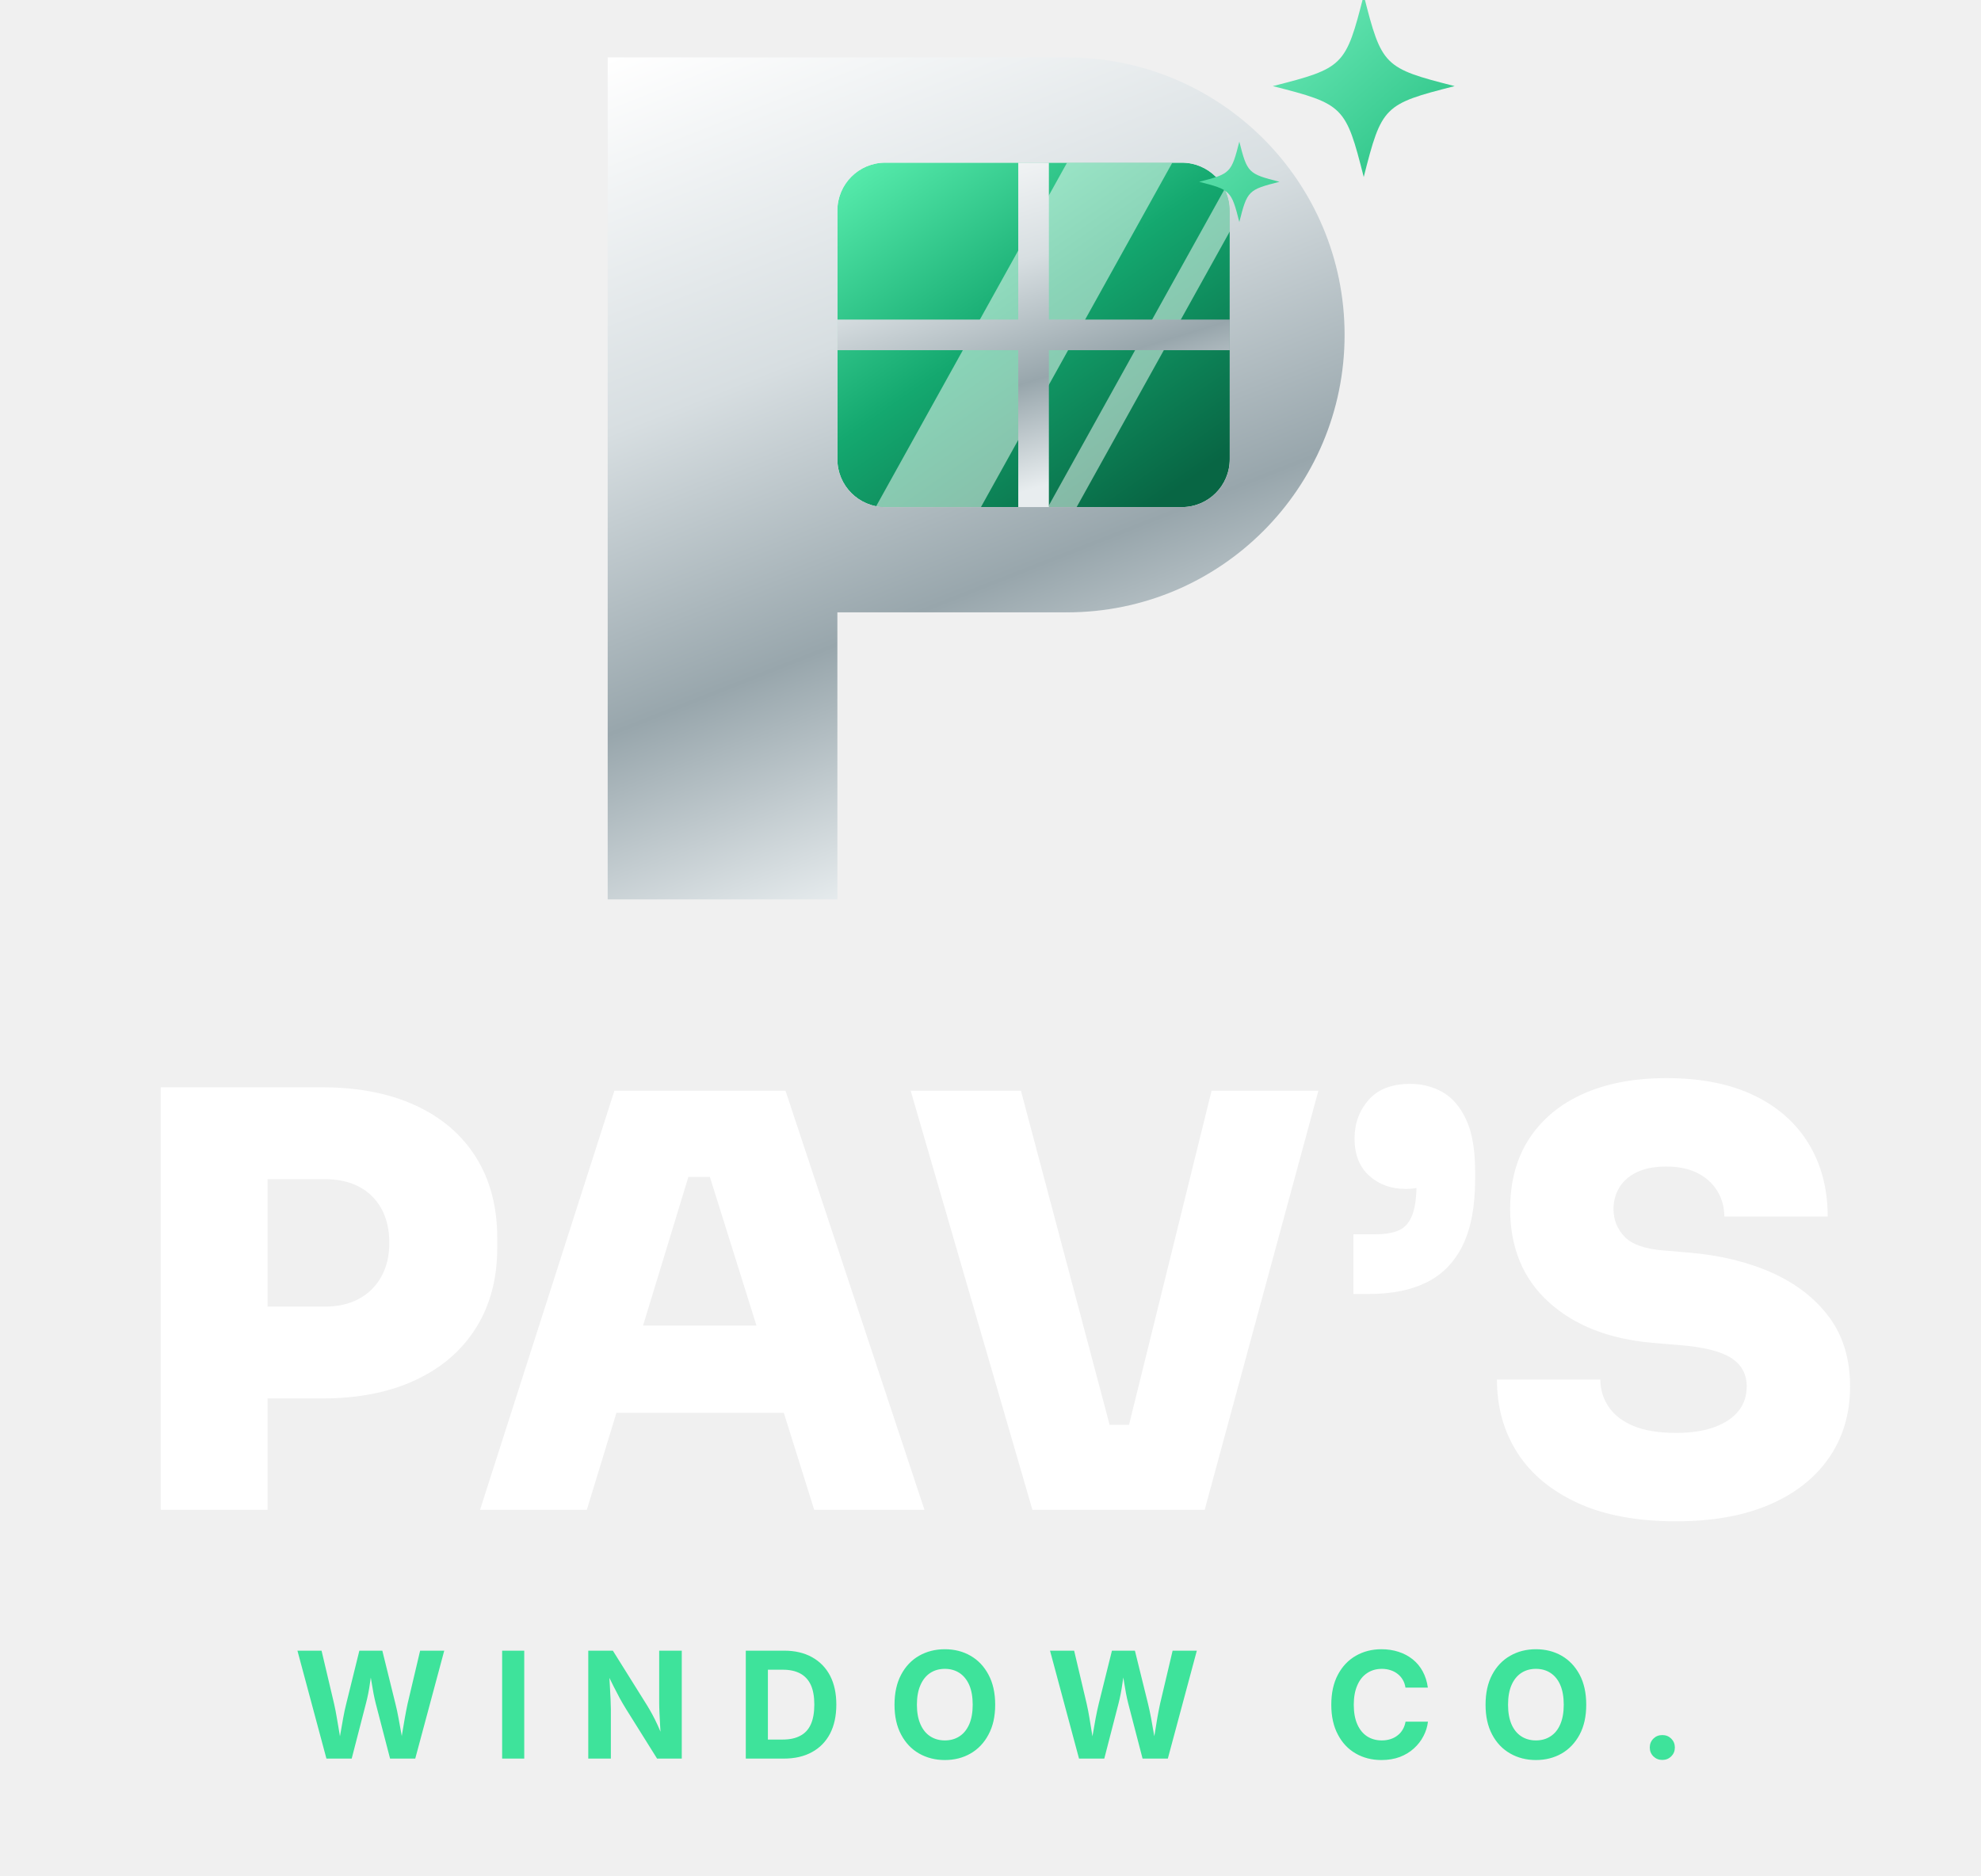
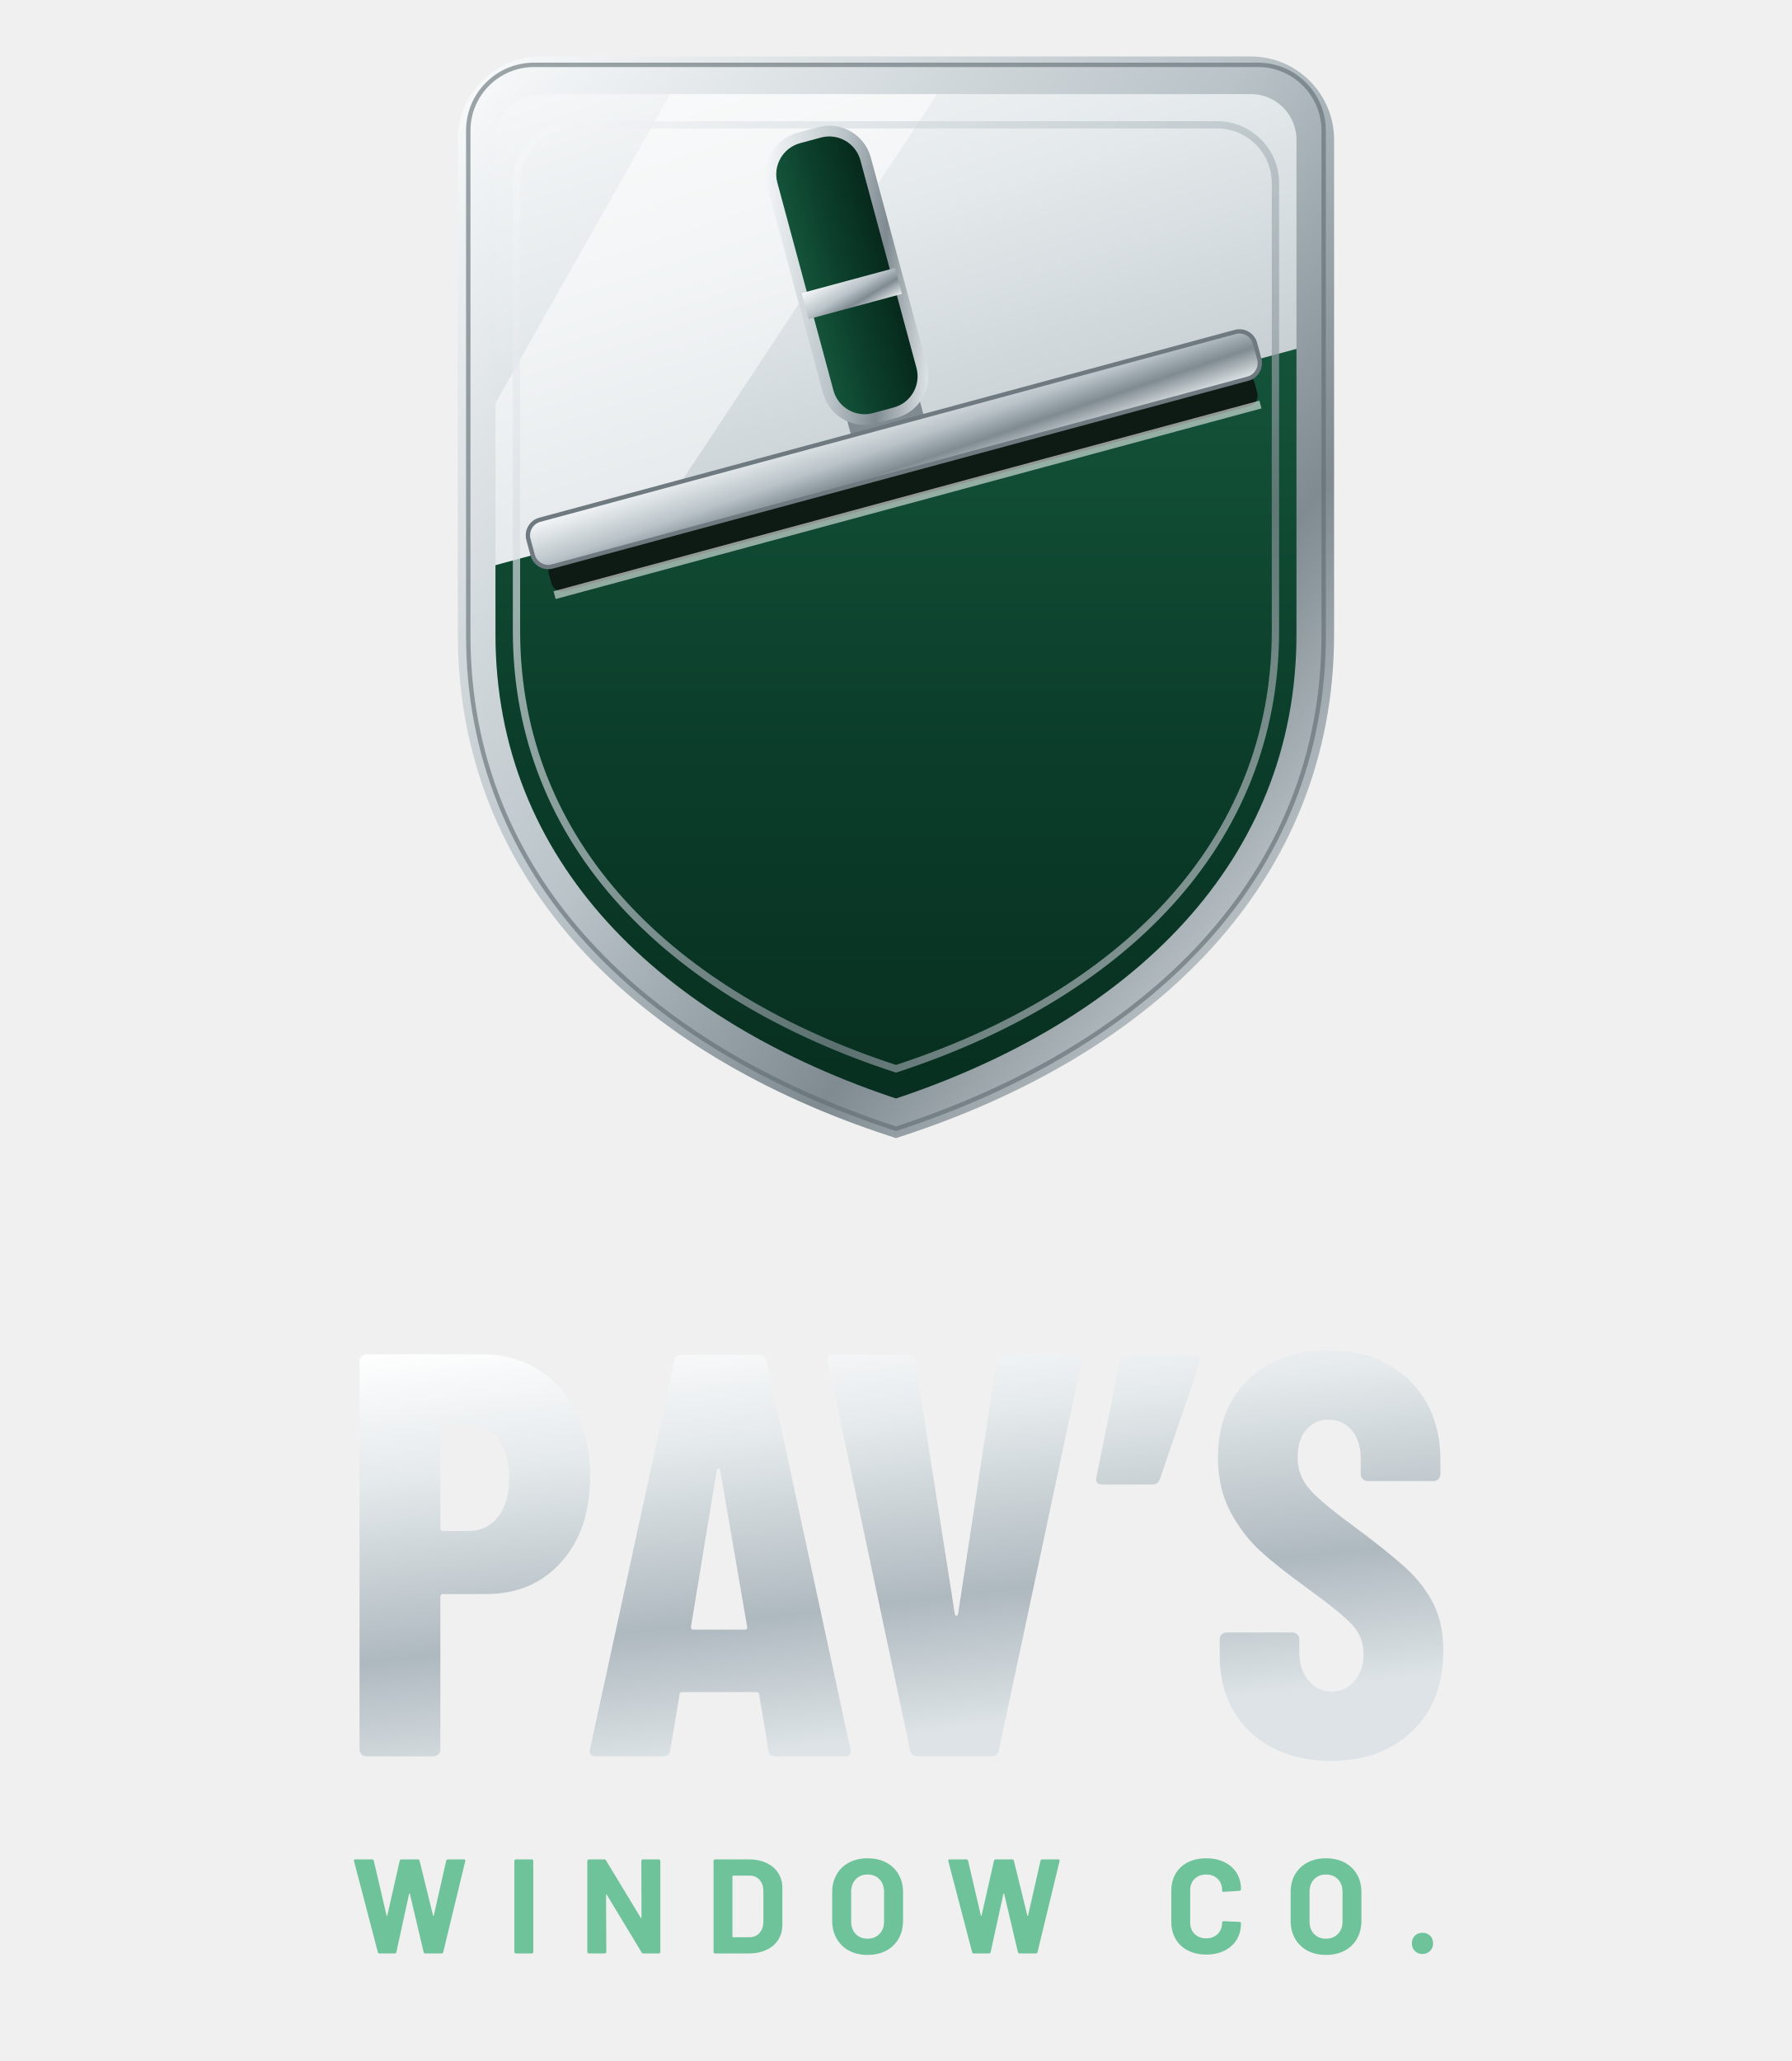
- <svg xmlns="http://www.w3.org/2000/svg" viewBox="0 0 207 196" width="207" height="196">
+ <svg xmlns="http://www.w3.org/2000/svg" viewBox="0 0 200 230" width="200" height="230">
  <defs>
-     <clipPath id="s-night-clip">
-       <path d="M39 17H70A5 5 0 0 1 75 22V48A5 5 0 0 1 70 53H39A5 5 0 0 1 34 48V22A5 5 0 0 1 39 17Z" />
+     <clipPath id="ls-night-c">
+       <path d="M34 14H166A12 12 0 0 1 178 26V118C178 162 146 193 100 208C54 193 22 162 22 118V26A12 12 0 0 1 34 14Z" />
    </clipPath>
-     <linearGradient id="s-night-body" x1="0" y1="0" x2="0.35" y2="1">
+     <linearGradient id="ls-night-silver" x1="0" y1="0" x2="0.3" y2="1">
      <stop offset="0" stop-color="#FFFFFF" />
-       <stop offset="0.4" stop-color="#D7DEE1" />
-       <stop offset="0.72" stop-color="#98A6AC" />
-       <stop offset="1" stop-color="#E8EDEF" />
+       <stop offset="0.3" stop-color="#E4E9EB" />
+       <stop offset="0.7" stop-color="#AEB9BF" />
+       <stop offset="1" stop-color="#DDE3E6" />
    </linearGradient>
-     <linearGradient id="s-night-win" x1="0" y1="0" x2="0.8" y2="1">
-       <stop offset="0" stop-color="#5BF0B0" />
-       <stop offset="0.5" stop-color="#14A86F" />
-       <stop offset="1" stop-color="#086644" />
+     <linearGradient id="ls-night-rim" x1="0" y1="0" x2="1" y2="1">
+       <stop offset="0" stop-color="#F7F9FA" />
+       <stop offset="0.45" stop-color="#B9C3C8" />
+       <stop offset="0.7" stop-color="#7F8B91" />
+       <stop offset="1" stop-color="#E6EBED" />
    </linearGradient>
-     <linearGradient id="s-night-spark" x1="0" y1="0" x2="1" y2="1">
-       <stop offset="0" stop-color="#7FF5C6" />
-       <stop offset="1" stop-color="#19B878" />
+     <linearGradient id="ls-night-green" x1="0" y1="0" x2="0" y2="1">
+       <stop offset="0" stop-color="#15563B" />
+       <stop offset="0.45" stop-color="#0B3D2A" />
+       <stop offset="1" stop-color="#06271B" />
+     </linearGradient>
+     <linearGradient id="ls-night-handle" x1="0" y1="0" x2="1" y2="0">
+       <stop offset="0" stop-color="#15563B" />
+       <stop offset="0.5" stop-color="#0B3D2A" />
+       <stop offset="1" stop-color="#06271B" />
    </linearGradient>
  </defs>
-   <g transform="translate(53.50 0)">
-     <path d="M39 17H70A5 5 0 0 1 75 22V48A5 5 0 0 1 70 53H39A5 5 0 0 1 34 48V22A5 5 0 0 1 39 17Z" fill="url(#s-night-win)" />
-     <path d="M38 53L58 17h11L49 53ZM56 53L76 17h3L59 53Z" fill="#FFFFFF" opacity="0.5" clip-path="url(#s-night-clip)" />
-     <path d="M52.9 17h3.2v36h-3.2ZM34 33.4h41v3.2h-41Z" fill="url(#s-night-body)" />
-     <path fill-rule="evenodd" d="M10 6H58A29 29 0 0 1 58 64H34V94H10ZM39 17H70A5 5 0 0 1 75 22V48A5 5 0 0 1 70 53H39A5 5 0 0 1 34 48V22A5 5 0 0 1 39 17Z" fill="url(#s-night-body)" />
-     <path d="M89 -0.5C90.881 6.91 91.09 7.119 98.5 9C91.09 10.881 90.881 11.09 89 18.5C87.119 11.09 86.91 10.881 79.5 9C86.91 7.119 87.119 6.91 89 -0.5ZM76 14.8C76.832 18.076 76.924 18.168 80.2 19C76.924 19.832 76.832 19.924 76 23.2C75.168 19.924 75.076 19.832 71.8 19C75.076 18.168 75.168 18.076 76 14.8Z" fill="url(#s-night-spark)" />
+   <g transform="translate(40.00 0) scale(0.6)">
+     <g clip-path="url(#ls-night-c)">
+       <rect width="200" height="220" fill="url(#ls-night-silver)" />
+       <path d="M60 14L110 14L40 120L0 120Z" fill="#FFFFFF" opacity="0.5" />
+       <path d="M0 112L200 58L200 240L0 240Z" fill="url(#ls-night-green)" />
+       <path d="M34 14H166A12 12 0 0 1 178 26V118C178 162 146 193 100 208C54 193 22 162 22 118V26A12 12 0 0 1 34 14Z" fill="none" stroke="url(#ls-night-rim)" stroke-width="1.5" opacity="0.7" transform="translate(100 111) scale(0.905) translate(-100 -111)" />
+     </g>
+     <g transform="translate(100 85) rotate(-15.11)">
+       <rect x="-7" y="-14" width="14" height="10" fill="#7F8B91" />
+       <rect x="-9" y="-62" width="18" height="54" rx="7" fill="url(#ls-night-handle)" stroke="url(#ls-night-rim)" stroke-width="2" />
+       <rect x="-9" y="-34" width="18" height="5" fill="url(#ls-night-rim)" />
+       <rect x="-68" y="2" width="136" height="6" rx="2" fill="#0E1A14" />
+       <rect x="-68" y="7.5" width="136" height="1.5" fill="#FFFFFF" opacity="0.55" />
+       <rect x="-70" y="-6" width="140" height="9" rx="3" fill="url(#ls-night-rim)" stroke="#6E7A80" stroke-width="0.8" />
+     </g>
+     <path d="M34 14H166A12 12 0 0 1 178 26V118C178 162 146 193 100 208C54 193 22 162 22 118V26A12 12 0 0 1 34 14Z" fill="none" stroke="url(#ls-night-rim)" stroke-width="7" />
+     <path d="M34 14H166A12 12 0 0 1 178 26V118C178 162 146 193 100 208C54 193 22 162 22 118V26A12 12 0 0 1 34 14Z" fill="none" stroke="#5E6A70" stroke-width="0.8" transform="translate(100 111) scale(1.02) translate(-100 -111)" opacity="0.6" />
  </g>
-   <path fill="#FFFFFF" d="M33.66 146.16L26.76 146.16L26.76 136.56L33.96 136.56Q36.00 136.56 37.50 135.75Q39.00 134.94 39.84 133.44Q40.68 131.94 40.68 129.90L40.68 129.90Q40.68 127.80 39.84 126.30Q39.00 124.80 37.50 124.02Q36.00 123.24 33.96 123.24L33.96 123.24L26.76 123.24L26.76 113.64L33.66 113.64Q39.30 113.64 43.41 115.53Q47.52 117.42 49.74 120.96Q51.96 124.50 51.96 129.42L51.96 129.42L51.96 130.38Q51.96 135.24 49.74 138.78Q47.52 142.32 43.41 144.24Q39.30 146.16 33.66 146.16L33.66 146.16ZM27.96 157.80L16.80 157.80L16.80 113.64L27.96 113.64L27.96 157.80ZM61.32 157.80L50.16 157.80L64.20 114.00L82.08 114.00L96.60 157.80L85.08 157.80L73.80 121.80L76.98 123.00L69.06 123.00L72.30 121.80L61.32 157.80ZM84.96 147.66L61.62 147.66L64.98 138.54L81.60 138.54L84.96 147.66ZM125.88 157.80L107.88 157.80L95.16 114.00L106.68 114.00L116.22 149.94L114.12 148.92L119.88 148.92L117.72 149.94L126.60 114.00L137.76 114.00L125.88 157.80ZM143.04 135.24L141.42 135.24L141.42 129L143.70 129Q145.26 129 146.19 128.58Q147.12 128.16 147.57 126.99Q148.02 125.82 148.02 123.66L148.02 123.66L148.02 119.28L150.00 123.36Q149.58 123.72 148.74 123.99Q147.90 124.26 146.88 124.26L146.88 124.26Q144.60 124.26 143.07 122.88Q141.54 121.50 141.54 118.98L141.54 118.98Q141.54 116.64 143.01 114.96Q144.48 113.28 147.36 113.28L147.36 113.28Q149.22 113.28 150.75 114.15Q152.28 115.02 153.21 117.03Q154.14 119.04 154.14 122.46L154.14 122.46L154.14 123.24Q154.14 127.44 152.88 130.08Q151.62 132.72 149.16 133.98Q146.70 135.24 143.04 135.24L143.04 135.24ZM175.14 159L175.14 159Q169.02 159 164.85 157.08Q160.68 155.16 158.55 151.83Q156.42 148.50 156.42 144.18L156.42 144.18L167.22 144.18Q167.22 145.74 168.09 147.03Q168.96 148.32 170.70 149.04Q172.44 149.76 175.14 149.76L175.14 149.76Q177.48 149.76 179.13 149.16Q180.78 148.56 181.65 147.48Q182.52 146.40 182.52 144.90L182.52 144.90Q182.52 142.98 180.90 141.93Q179.28 140.88 175.44 140.58L175.44 140.58L172.62 140.34Q165.84 139.74 161.82 136.08Q157.80 132.42 157.80 126.36L157.80 126.36Q157.80 122.04 159.81 118.98Q161.82 115.92 165.48 114.30Q169.14 112.68 174.12 112.68L174.12 112.68Q179.52 112.68 183.27 114.48Q187.02 116.28 189.00 119.55Q190.98 122.82 190.98 127.14L190.98 127.14L180.18 127.14Q180.18 125.70 179.46 124.50Q178.74 123.30 177.39 122.61Q176.04 121.92 174.12 121.92L174.12 121.92Q172.32 121.92 171.09 122.49Q169.86 123.06 169.23 124.08Q168.60 125.10 168.60 126.36L168.60 126.36Q168.60 128.04 169.74 129.24Q170.88 130.44 173.70 130.68L173.70 130.68L176.52 130.92Q181.44 131.34 185.22 133.05Q189.00 134.76 191.16 137.70Q193.32 140.64 193.32 144.90L193.32 144.90Q193.32 149.16 191.13 152.34Q188.94 155.52 184.89 157.26Q180.84 159 175.14 159Z" />
-   <path fill="#3EE39B" d="M36.75 183.80L34.11 183.80L31.08 172.52L33.60 172.52L34.91 178.07Q35.07 178.77 35.20 179.56Q35.34 180.35 35.47 181.15Q35.59 181.95 35.72 182.68L35.72 182.68L35.31 182.68Q35.44 181.95 35.58 181.15Q35.72 180.35 35.86 179.56Q36.00 178.77 36.18 178.07L36.18 178.07L37.55 172.52L39.95 172.52L41.32 178.07Q41.50 178.77 41.64 179.56Q41.79 180.35 41.93 181.15Q42.07 181.95 42.20 182.68L42.20 182.68L41.78 182.68Q41.91 181.95 42.03 181.15Q42.16 180.35 42.30 179.56Q42.44 178.77 42.59 178.07L42.59 178.07L43.90 172.52L46.42 172.52L43.39 183.80L40.76 183.80L39.26 178.03Q39.02 177.07 38.85 175.95Q38.67 174.83 38.46 173.64L38.46 173.64L39.04 173.64Q38.80 174.80 38.66 175.91Q38.51 177.01 38.24 178.03L38.24 178.03L36.75 183.80ZM52.47 172.52L54.78 172.52L54.78 183.80L52.47 183.80L52.47 172.52ZM63.83 183.80L61.47 183.80L61.47 172.52L64.04 172.52L67.61 178.23Q67.88 178.67 68.16 179.18Q68.44 179.70 68.73 180.33Q69.02 180.95 69.31 181.74L69.31 181.74L69.08 181.74Q69.02 181.11 68.98 180.40Q68.94 179.69 68.91 179.04Q68.88 178.39 68.88 177.93L68.88 177.93L68.88 172.52L71.24 172.52L71.24 183.80L68.66 183.80L65.42 178.62Q65.06 178.04 64.76 177.49Q64.46 176.94 64.13 176.28Q63.80 175.62 63.35 174.70L63.35 174.70L63.64 174.70Q63.69 175.51 63.73 176.26Q63.78 177.01 63.80 177.62Q63.83 178.23 63.83 178.62L63.83 178.62L63.83 183.80ZM81.90 183.80L81.90 183.80L78.98 183.80L78.98 181.81L81.79 181.81Q82.88 181.81 83.61 181.42Q84.35 181.04 84.72 180.23Q85.09 179.42 85.09 178.15L85.09 178.15Q85.09 176.90 84.72 176.09Q84.34 175.29 83.61 174.90Q82.88 174.51 81.80 174.51L81.80 174.51L78.92 174.51L78.92 172.52L81.94 172.52Q83.63 172.52 84.85 173.20Q86.08 173.88 86.74 175.14Q87.39 176.40 87.39 178.15L87.39 178.15Q87.39 179.92 86.74 181.18Q86.08 182.45 84.85 183.12Q83.62 183.80 81.90 183.80ZM77.93 172.52L80.24 172.52L80.24 183.80L77.93 183.80L77.93 172.52ZM98.73 183.95L98.73 183.95Q97.24 183.95 96.04 183.27Q94.85 182.59 94.16 181.29Q93.47 180.00 93.47 178.17L93.47 178.17Q93.47 176.33 94.16 175.03Q94.85 173.73 96.04 173.05Q97.24 172.37 98.73 172.37L98.73 172.37Q100.23 172.37 101.41 173.05Q102.60 173.73 103.29 175.03Q103.99 176.33 103.99 178.17L103.99 178.17Q103.99 180.00 103.29 181.29Q102.60 182.59 101.41 183.27Q100.23 183.95 98.73 183.95ZM98.73 181.90L98.73 181.90Q99.60 181.90 100.26 181.47Q100.91 181.05 101.28 180.21Q101.64 179.37 101.64 178.17L101.64 178.17Q101.64 176.95 101.28 176.11Q100.91 175.28 100.26 174.85Q99.60 174.42 98.73 174.42L98.73 174.42Q97.86 174.42 97.20 174.85Q96.54 175.29 96.18 176.12Q95.81 176.96 95.81 178.17L95.81 178.17Q95.81 179.37 96.18 180.21Q96.54 181.04 97.20 181.47Q97.86 181.90 98.73 181.90ZM115.39 183.80L112.75 183.80L109.72 172.52L112.24 172.52L113.55 178.07Q113.71 178.77 113.84 179.56Q113.97 180.35 114.10 181.15Q114.23 181.95 114.35 182.68L114.35 182.68L113.94 182.68Q114.08 181.95 114.21 181.15Q114.35 180.35 114.49 179.56Q114.64 178.77 114.81 178.07L114.81 178.07L116.19 172.52L118.59 172.52L119.96 178.07Q120.13 178.77 120.28 179.56Q120.42 180.35 120.56 181.15Q120.70 181.95 120.84 182.68L120.84 182.68L120.41 182.68Q120.54 181.95 120.67 181.15Q120.79 180.35 120.93 179.56Q121.07 178.77 121.22 178.07L121.22 178.07L122.53 172.52L125.06 172.52L122.03 183.80L119.39 183.80L117.89 178.03Q117.65 177.07 117.48 175.95Q117.31 174.83 117.10 173.64L117.10 173.64L117.67 173.64Q117.44 174.80 117.29 175.91Q117.14 177.01 116.88 178.03L116.88 178.03L115.39 183.80ZM144.35 183.95L144.35 183.95Q142.85 183.95 141.67 183.27Q140.48 182.59 139.80 181.29Q139.11 180.00 139.11 178.17L139.11 178.17Q139.11 176.33 139.80 175.03Q140.49 173.73 141.68 173.05Q142.87 172.37 144.35 172.37L144.35 172.37Q145.31 172.37 146.14 172.64Q146.97 172.91 147.61 173.42Q148.26 173.94 148.66 174.68Q149.07 175.43 149.20 176.38L149.20 176.38L146.86 176.38Q146.79 175.91 146.57 175.55Q146.36 175.19 146.03 174.94Q145.71 174.69 145.30 174.56Q144.88 174.42 144.40 174.42L144.40 174.42Q143.52 174.42 142.86 174.86Q142.19 175.30 141.83 176.14Q141.46 176.97 141.46 178.17L141.46 178.17Q141.46 179.39 141.83 180.22Q142.20 181.05 142.86 181.48Q143.52 181.90 144.39 181.90L144.39 181.90Q144.87 181.90 145.28 181.77Q145.70 181.64 146.03 181.38Q146.36 181.13 146.57 180.77Q146.79 180.40 146.87 179.94L146.87 179.94L149.21 179.94Q149.12 180.73 148.74 181.45Q148.37 182.17 147.75 182.73Q147.13 183.30 146.27 183.63Q145.42 183.95 144.35 183.95ZM160.49 183.95L160.49 183.95Q159.00 183.95 157.81 183.27Q156.61 182.59 155.92 181.29Q155.23 180.00 155.23 178.17L155.23 178.17Q155.23 176.33 155.92 175.03Q156.61 173.73 157.81 173.05Q159.00 172.37 160.49 172.37L160.49 172.37Q161.99 172.37 163.18 173.05Q164.36 173.73 165.06 175.03Q165.75 176.33 165.75 178.17L165.75 178.17Q165.75 180.00 165.06 181.29Q164.36 182.59 163.18 183.27Q161.99 183.95 160.49 183.95ZM160.49 181.90L160.49 181.90Q161.37 181.90 162.02 181.47Q162.68 181.05 163.04 180.21Q163.40 179.37 163.40 178.17L163.40 178.17Q163.40 176.95 163.04 176.11Q162.68 175.28 162.02 174.85Q161.37 174.42 160.49 174.42L160.49 174.42Q159.62 174.42 158.96 174.85Q158.30 175.29 157.94 176.12Q157.58 176.96 157.58 178.17L157.58 178.17Q157.58 179.37 157.94 180.21Q158.30 181.04 158.96 181.47Q159.62 181.90 160.49 181.90ZM173.70 183.94L173.70 183.94Q173.15 183.94 172.77 183.57Q172.39 183.19 172.39 182.64L172.39 182.64Q172.39 182.09 172.77 181.71Q173.15 181.34 173.70 181.34L173.70 181.34Q174.25 181.34 174.63 181.71Q175.01 182.09 175.01 182.64L175.01 182.64Q175.01 183.19 174.63 183.57Q174.25 183.94 173.70 183.94Z" />
+   <path d="M53.82 151.14Q57.34 151.14 60.10 152.86Q62.85 154.59 64.35 157.70Q65.86 160.80 65.86 164.77L65.86 164.77Q65.86 170.72 62.66 174.30Q59.46 177.89 54.27 177.89L54.27 177.89L49.47 177.89Q49.15 177.89 49.15 178.21L49.15 178.21L49.15 195.23Q49.15 195.55 48.93 195.78Q48.70 196 48.38 196L48.38 196L40.90 196Q40.58 196 40.35 195.78Q40.13 195.55 40.13 195.23L40.13 195.23L40.13 151.90Q40.13 151.58 40.35 151.36Q40.58 151.14 40.90 151.14L40.90 151.14L53.82 151.14ZM52.29 170.85Q54.34 170.85 55.58 169.28Q56.83 167.71 56.83 164.96L56.83 164.96Q56.83 162.14 55.58 160.54Q54.34 158.94 52.29 158.94L52.29 158.94L49.47 158.94Q49.15 158.94 49.15 159.26L49.15 159.26L49.15 170.53Q49.15 170.85 49.47 170.85L49.47 170.85L52.29 170.85ZM86.59 196Q85.82 196 85.76 195.30L85.76 195.30L84.74 189.15Q84.74 188.83 84.35 188.83L84.35 188.83L76.22 188.83Q75.84 188.83 75.84 189.15L75.84 189.15L74.82 195.30Q74.75 196 73.98 196L73.98 196L66.50 196Q65.66 196 65.86 195.17L65.86 195.17L75.26 151.90Q75.39 151.20 76.10 151.20L76.10 151.20L84.74 151.20Q85.44 151.20 85.57 151.90L85.57 151.90L94.91 195.17L94.98 195.42Q94.98 196 94.27 196L94.27 196L86.59 196ZM77.12 181.54Q77.12 181.86 77.38 181.86L77.38 181.86L83.14 181.86Q83.46 181.86 83.39 181.54L83.39 181.54L80.38 164.06Q80.32 163.87 80.19 163.87Q80.06 163.87 80 164.06L80 164.06L77.12 181.54ZM102.40 196Q101.70 196 101.57 195.30L101.57 195.30L92.42 152.03L92.35 151.78Q92.35 151.20 93.06 151.20L93.06 151.20L101.31 151.20Q102.08 151.20 102.14 151.90L102.14 151.90L106.56 180.06Q106.62 180.32 106.75 180.32Q106.88 180.32 106.94 180.06L106.94 180.06L111.23 151.90Q111.30 151.20 112.06 151.20L112.06 151.20L120.06 151.20Q120.90 151.20 120.70 152.03L120.70 152.03L111.49 195.30Q111.36 196 110.66 196L110.66 196L102.40 196ZM133.31 151.20Q133.70 151.20 133.86 151.42Q134.02 151.65 133.89 152.10L133.89 152.10L129.47 165.02Q129.28 165.66 128.64 165.66L128.64 165.66L123.01 165.66Q122.18 165.66 122.37 164.83L122.37 164.83L124.99 151.90Q125.12 151.20 125.82 151.20L125.82 151.20L133.31 151.20ZM148.54 196.51Q144.83 196.51 142.02 195.04Q139.20 193.57 137.66 190.91Q136.13 188.26 136.13 184.80L136.13 184.80L136.13 182.94Q136.13 182.62 136.35 182.40Q136.58 182.18 136.90 182.18L136.90 182.18L144.26 182.18Q144.58 182.18 144.80 182.40Q145.02 182.62 145.02 182.94L145.02 182.94L145.02 184.35Q145.02 186.34 146.05 187.55Q147.07 188.77 148.61 188.77L148.61 188.77Q150.14 188.77 151.17 187.62Q152.19 186.46 152.19 184.61L152.19 184.61Q152.19 182.69 150.91 181.31Q149.63 179.94 145.92 177.25L145.92 177.25Q142.72 174.94 140.74 173.15Q138.75 171.36 137.34 168.74Q135.94 166.11 135.94 162.66L135.94 162.66Q135.94 157.22 139.33 153.95Q142.72 150.69 148.29 150.69L148.29 150.69Q153.92 150.69 157.34 154.08Q160.77 157.47 160.77 162.98L160.77 162.98L160.77 164.51Q160.77 164.83 160.54 165.06Q160.32 165.28 160 165.28L160 165.28L152.64 165.28Q152.32 165.28 152.10 165.06Q151.87 164.83 151.87 164.51L151.87 164.51L151.87 162.78Q151.87 160.80 150.88 159.62Q149.89 158.43 148.29 158.43L148.29 158.43Q146.75 158.43 145.79 159.55Q144.83 160.67 144.83 162.66L144.83 162.66Q144.83 164.58 146.05 166.05Q147.26 167.52 150.85 170.14L150.85 170.14Q154.82 173.09 156.83 174.91Q158.85 176.74 159.97 178.94Q161.09 181.15 161.09 184.22L161.09 184.22Q161.09 189.86 157.63 193.18Q154.18 196.51 148.54 196.51L148.54 196.51Z" fill="url(#ls-night-silver)" />
+   <path d="M42.38 218Q42.21 218 42.17 217.85L42.17 217.85L39.51 207.69L39.50 207.63Q39.50 207.50 39.66 207.50L39.66 207.50L41.52 207.50Q41.67 207.50 41.72 207.65L41.72 207.65L43.14 213.75Q43.16 213.81 43.19 213.81Q43.22 213.81 43.23 213.75L43.23 213.75L44.61 207.66Q44.66 207.50 44.81 207.50L44.81 207.50L46.62 207.50Q46.79 207.50 46.83 207.65L46.83 207.65L48.33 213.75Q48.35 213.80 48.38 213.81Q48.41 213.81 48.42 213.75L48.42 213.75L49.80 207.66Q49.85 207.50 50.00 207.50L50.00 207.50L51.77 207.50Q51.98 207.50 51.93 207.69L51.93 207.69L49.47 217.85Q49.43 218 49.26 218L49.26 218L47.48 218Q47.33 218 47.28 217.85L47.28 217.85L45.75 211.35Q45.74 211.29 45.71 211.29Q45.68 211.29 45.66 211.35L45.66 211.35L44.24 217.84Q44.21 218 44.04 218L44.04 218L42.38 218ZM57.59 218Q57.51 218 57.46 217.95Q57.41 217.90 57.41 217.82L57.41 217.82L57.41 207.68Q57.41 207.60 57.46 207.55Q57.51 207.50 57.59 207.50L57.59 207.50L59.34 207.50Q59.42 207.50 59.47 207.55Q59.52 207.60 59.52 207.68L59.52 207.68L59.52 217.82Q59.52 217.90 59.47 217.95Q59.42 218 59.34 218L59.34 218L57.59 218ZM71.58 207.68Q71.58 207.60 71.64 207.55Q71.69 207.50 71.76 207.50L71.76 207.50L73.52 207.50Q73.59 207.50 73.65 207.55Q73.70 207.60 73.70 207.68L73.70 207.68L73.70 217.82Q73.70 217.90 73.65 217.95Q73.59 218 73.52 218L73.52 218L71.82 218Q71.67 218 71.61 217.88L71.61 217.88L67.73 211.46Q67.70 211.41 67.67 211.42Q67.64 211.43 67.64 211.49L67.64 211.49L67.67 217.82Q67.67 217.90 67.62 217.95Q67.56 218 67.49 218L67.49 218L65.73 218Q65.66 218 65.61 217.95Q65.55 217.90 65.55 217.82L65.55 217.82L65.55 207.68Q65.55 207.60 65.61 207.55Q65.66 207.50 65.73 207.50L65.73 207.50L67.43 207.50Q67.58 207.50 67.64 207.62L67.64 207.62L71.51 214.01Q71.54 214.06 71.57 214.05Q71.60 214.04 71.60 213.98L71.60 213.98L71.58 207.68ZM79.82 218Q79.74 218 79.69 217.95Q79.64 217.90 79.64 217.82L79.64 217.82L79.64 207.68Q79.64 207.60 79.69 207.55Q79.74 207.50 79.82 207.50L79.82 207.50L83.57 207.50Q84.69 207.50 85.54 207.90Q86.39 208.29 86.85 209.01Q87.32 209.74 87.32 210.68L87.32 210.68L87.32 214.82Q87.32 215.76 86.85 216.49Q86.39 217.21 85.54 217.60Q84.69 218 83.57 218L83.57 218L79.82 218ZM81.75 216.11Q81.75 216.19 81.83 216.19L81.83 216.19L83.64 216.19Q84.33 216.19 84.76 215.72Q85.19 215.25 85.20 214.47L85.20 214.47L85.20 211.03Q85.20 210.25 84.77 209.78Q84.35 209.31 83.63 209.31L83.63 209.31L81.83 209.31Q81.75 209.31 81.75 209.39L81.75 209.39L81.75 216.11ZM96.83 218.16Q95.66 218.16 94.77 217.69Q93.87 217.21 93.38 216.34Q92.88 215.48 92.88 214.35L92.88 214.35L92.88 211.15Q92.88 210.03 93.38 209.18Q93.87 208.32 94.77 207.85Q95.66 207.38 96.83 207.38L96.83 207.38Q98.01 207.38 98.91 207.85Q99.80 208.32 100.29 209.18Q100.79 210.03 100.79 211.15L100.79 211.15L100.79 214.35Q100.79 215.48 100.29 216.35Q99.80 217.22 98.91 217.69Q98.01 218.16 96.83 218.16L96.83 218.16ZM96.83 216.35Q97.65 216.35 98.16 215.82Q98.67 215.30 98.67 214.43L98.67 214.43L98.67 211.13Q98.67 210.26 98.17 209.73Q97.67 209.19 96.83 209.19L96.83 209.19Q96.00 209.19 95.50 209.73Q95.00 210.26 95.00 211.13L95.00 211.13L95.00 214.43Q95.00 215.30 95.50 215.82Q96.00 216.35 96.83 216.35L96.83 216.35ZM108.71 218Q108.54 218 108.50 217.85L108.50 217.85L105.84 207.69L105.83 207.63Q105.83 207.50 105.99 207.50L105.99 207.50L107.85 207.50Q108.00 207.50 108.05 207.65L108.05 207.65L109.47 213.75Q109.49 213.81 109.52 213.81Q109.55 213.81 109.56 213.75L109.56 213.75L110.94 207.66Q110.99 207.50 111.14 207.50L111.14 207.50L112.95 207.50Q113.12 207.50 113.16 207.65L113.16 207.65L114.66 213.75Q114.68 213.80 114.71 213.81Q114.74 213.81 114.75 213.75L114.75 213.75L116.13 207.66Q116.18 207.50 116.33 207.50L116.33 207.50L118.10 207.50Q118.31 207.50 118.26 207.69L118.26 207.69L115.80 217.85Q115.76 218 115.59 218L115.59 218L113.81 218Q113.66 218 113.61 217.85L113.61 217.85L112.08 211.35Q112.07 211.29 112.04 211.29Q112.01 211.29 111.99 211.35L111.99 211.35L110.57 217.84Q110.54 218 110.37 218L110.37 218L108.71 218ZM134.63 218.12Q133.46 218.12 132.57 217.66Q131.69 217.21 131.21 216.38Q130.73 215.56 130.73 214.47L130.73 214.47L130.73 211.01Q130.73 209.93 131.21 209.10Q131.69 208.28 132.57 207.83Q133.46 207.38 134.63 207.38L134.63 207.38Q135.78 207.38 136.66 207.81Q137.54 208.24 138.03 209.02Q138.51 209.81 138.51 210.84L138.51 210.84Q138.51 210.98 138.33 211.01L138.33 211.01L136.58 211.12L136.55 211.12Q136.40 211.12 136.40 210.95L136.40 210.95Q136.40 210.16 135.91 209.68Q135.42 209.19 134.63 209.19L134.63 209.19Q133.82 209.19 133.33 209.68Q132.84 210.16 132.84 210.95L132.84 210.95L132.84 214.56Q132.84 215.34 133.33 215.82Q133.82 216.31 134.63 216.31L134.63 216.31Q135.42 216.31 135.91 215.82Q136.40 215.34 136.40 214.56L136.40 214.56Q136.40 214.40 136.58 214.40L136.58 214.40L138.33 214.47Q138.41 214.47 138.46 214.52Q138.51 214.56 138.51 214.63L138.51 214.63Q138.51 215.66 138.03 216.46Q137.54 217.25 136.66 217.69Q135.78 218.12 134.63 218.12L134.63 218.12ZM147.99 218.16Q146.82 218.16 145.93 217.69Q145.04 217.21 144.54 216.34Q144.05 215.48 144.05 214.35L144.05 214.35L144.05 211.15Q144.05 210.03 144.54 209.18Q145.04 208.32 145.93 207.85Q146.82 207.38 147.99 207.38L147.99 207.38Q149.18 207.38 150.07 207.85Q150.96 208.32 151.46 209.18Q151.95 210.03 151.95 211.15L151.95 211.15L151.95 214.35Q151.95 215.48 151.46 216.35Q150.96 217.22 150.07 217.69Q149.18 218.16 147.99 218.16L147.99 218.16ZM147.99 216.35Q148.82 216.35 149.33 215.82Q149.84 215.30 149.84 214.43L149.84 214.43L149.84 211.13Q149.84 210.26 149.34 209.73Q148.83 209.19 147.99 209.19L147.99 209.19Q147.17 209.19 146.66 209.73Q146.16 210.26 146.16 211.13L146.16 211.13L146.16 214.43Q146.16 215.30 146.66 215.82Q147.17 216.35 147.99 216.35L147.99 216.35ZM158.76 218.06Q158.25 218.06 157.91 217.72Q157.58 217.38 157.58 216.88L157.58 216.88Q157.58 216.35 157.91 216.02Q158.24 215.69 158.76 215.69L158.76 215.69Q159.29 215.69 159.62 216.02Q159.95 216.35 159.95 216.88L159.95 216.88Q159.95 217.38 159.61 217.72Q159.27 218.06 158.76 218.06L158.76 218.06Z" fill="#6FC39B" />
</svg>
